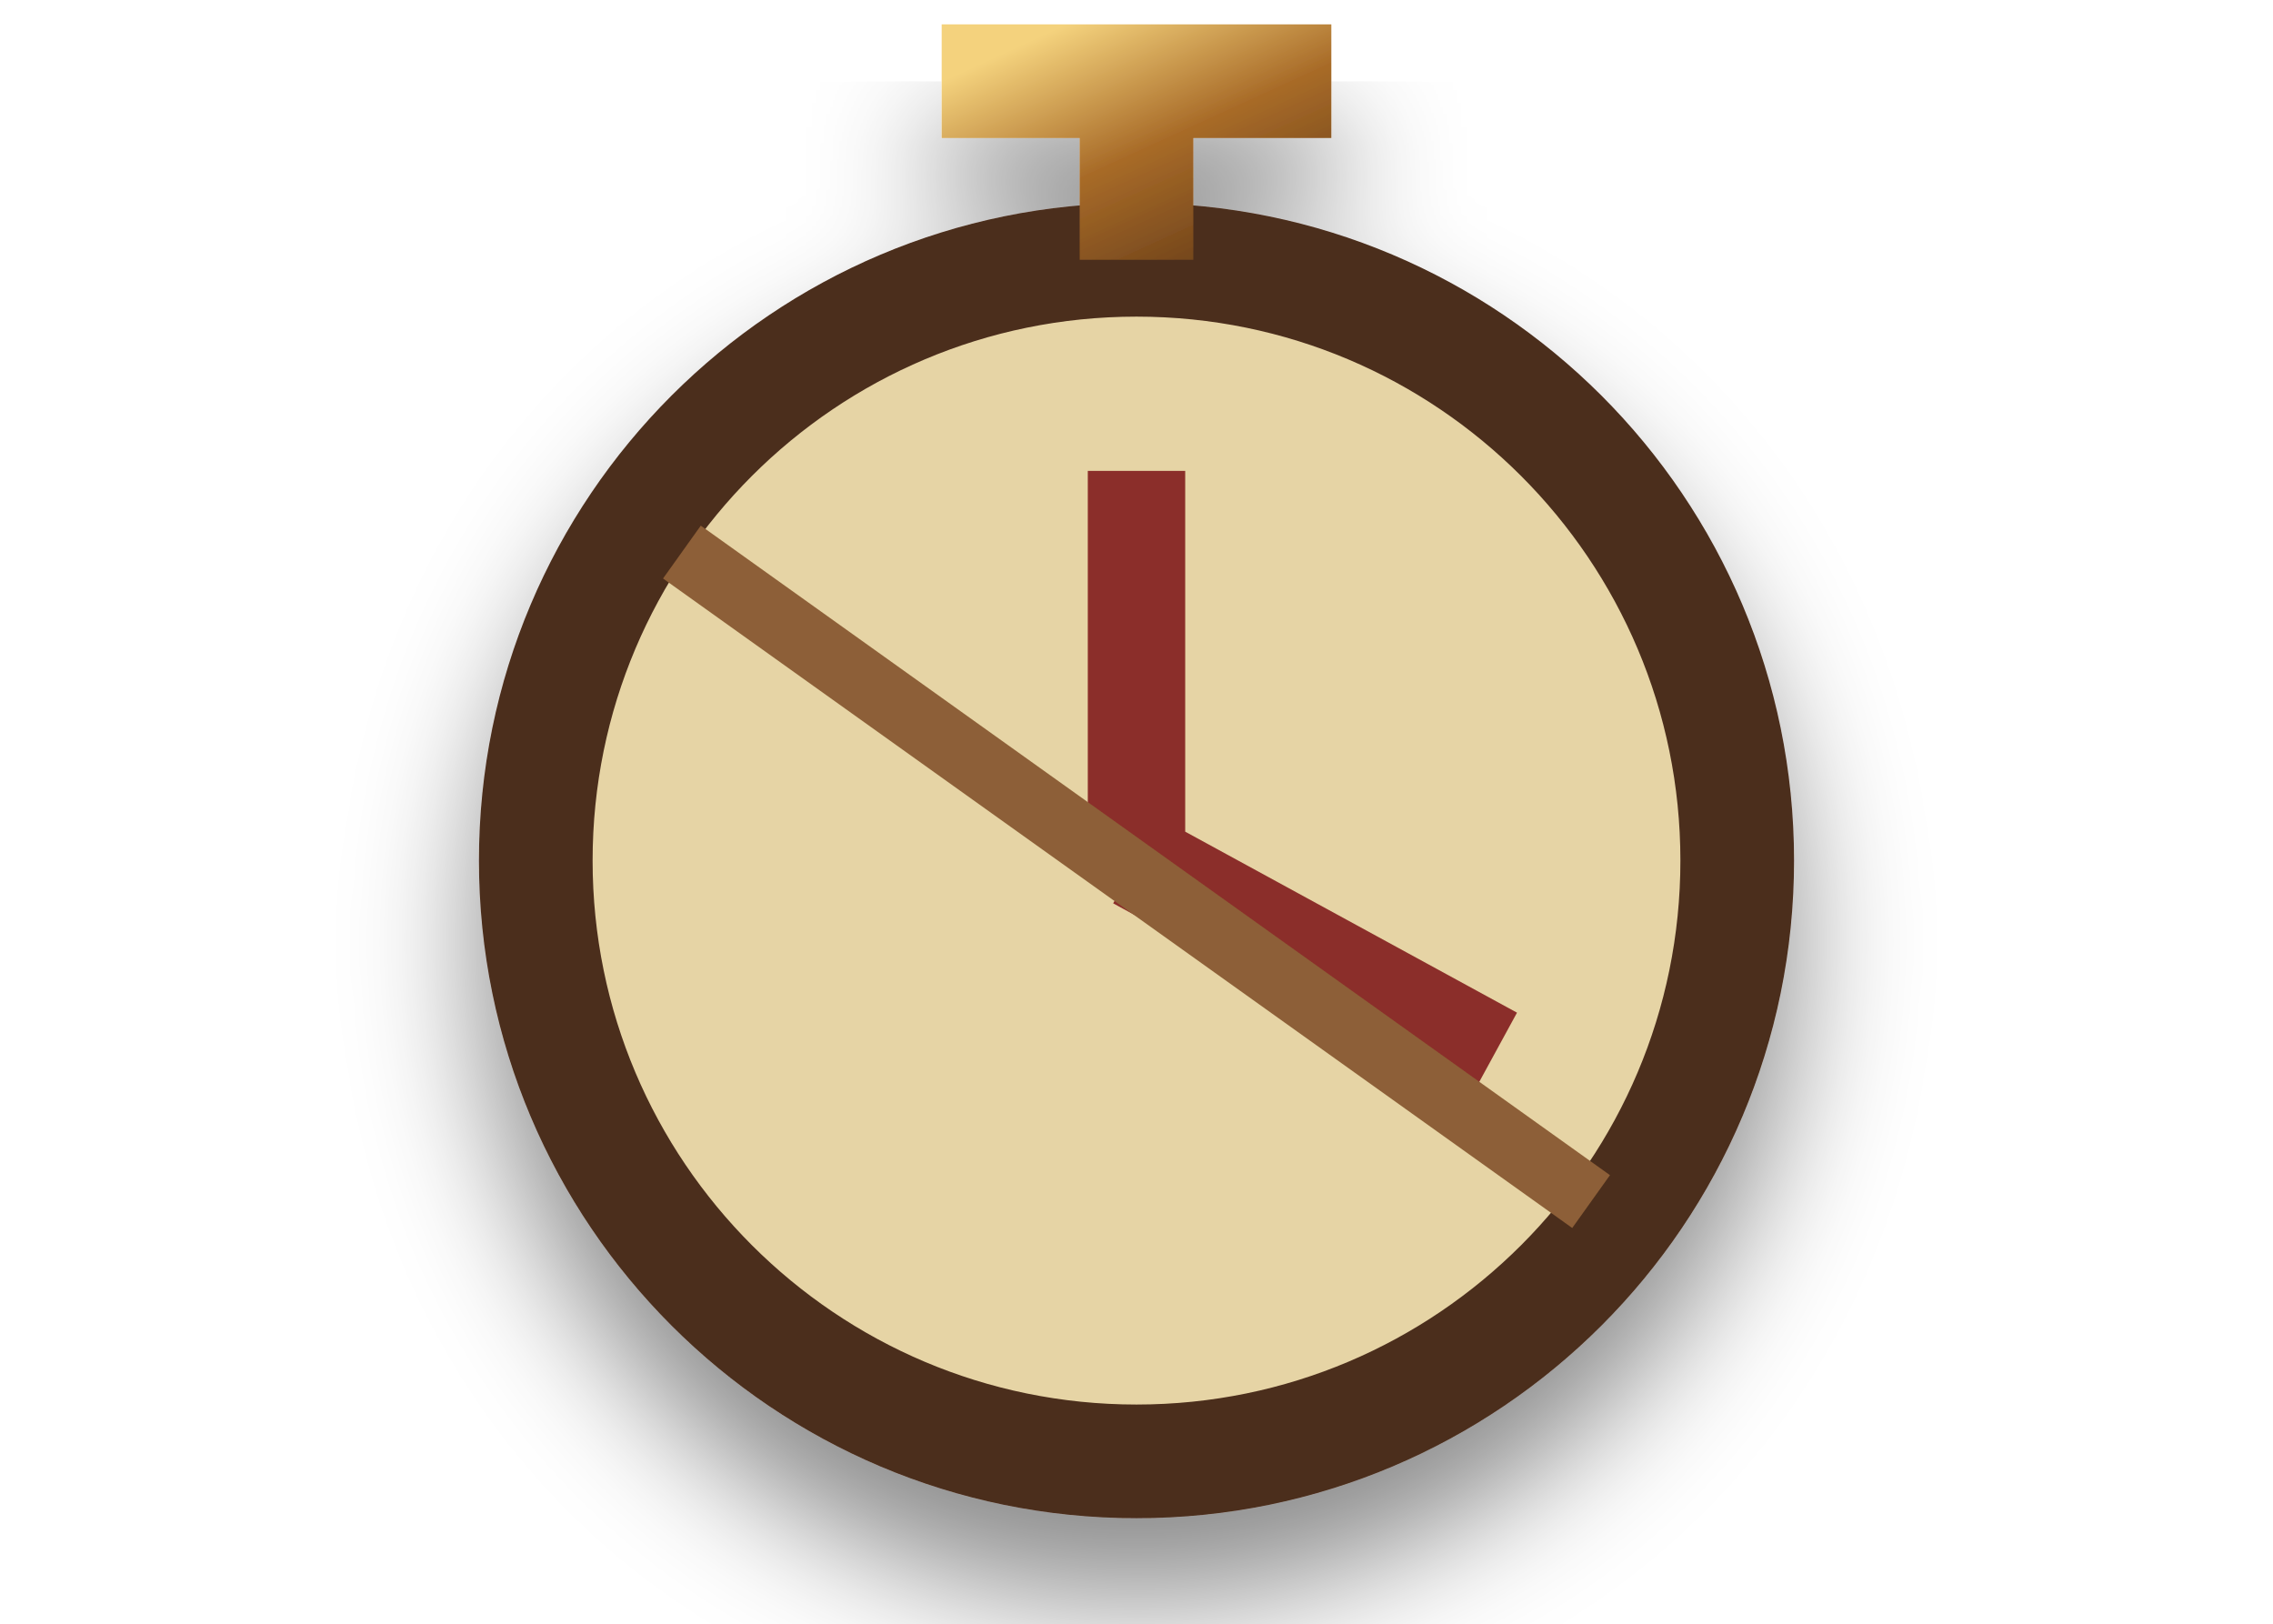
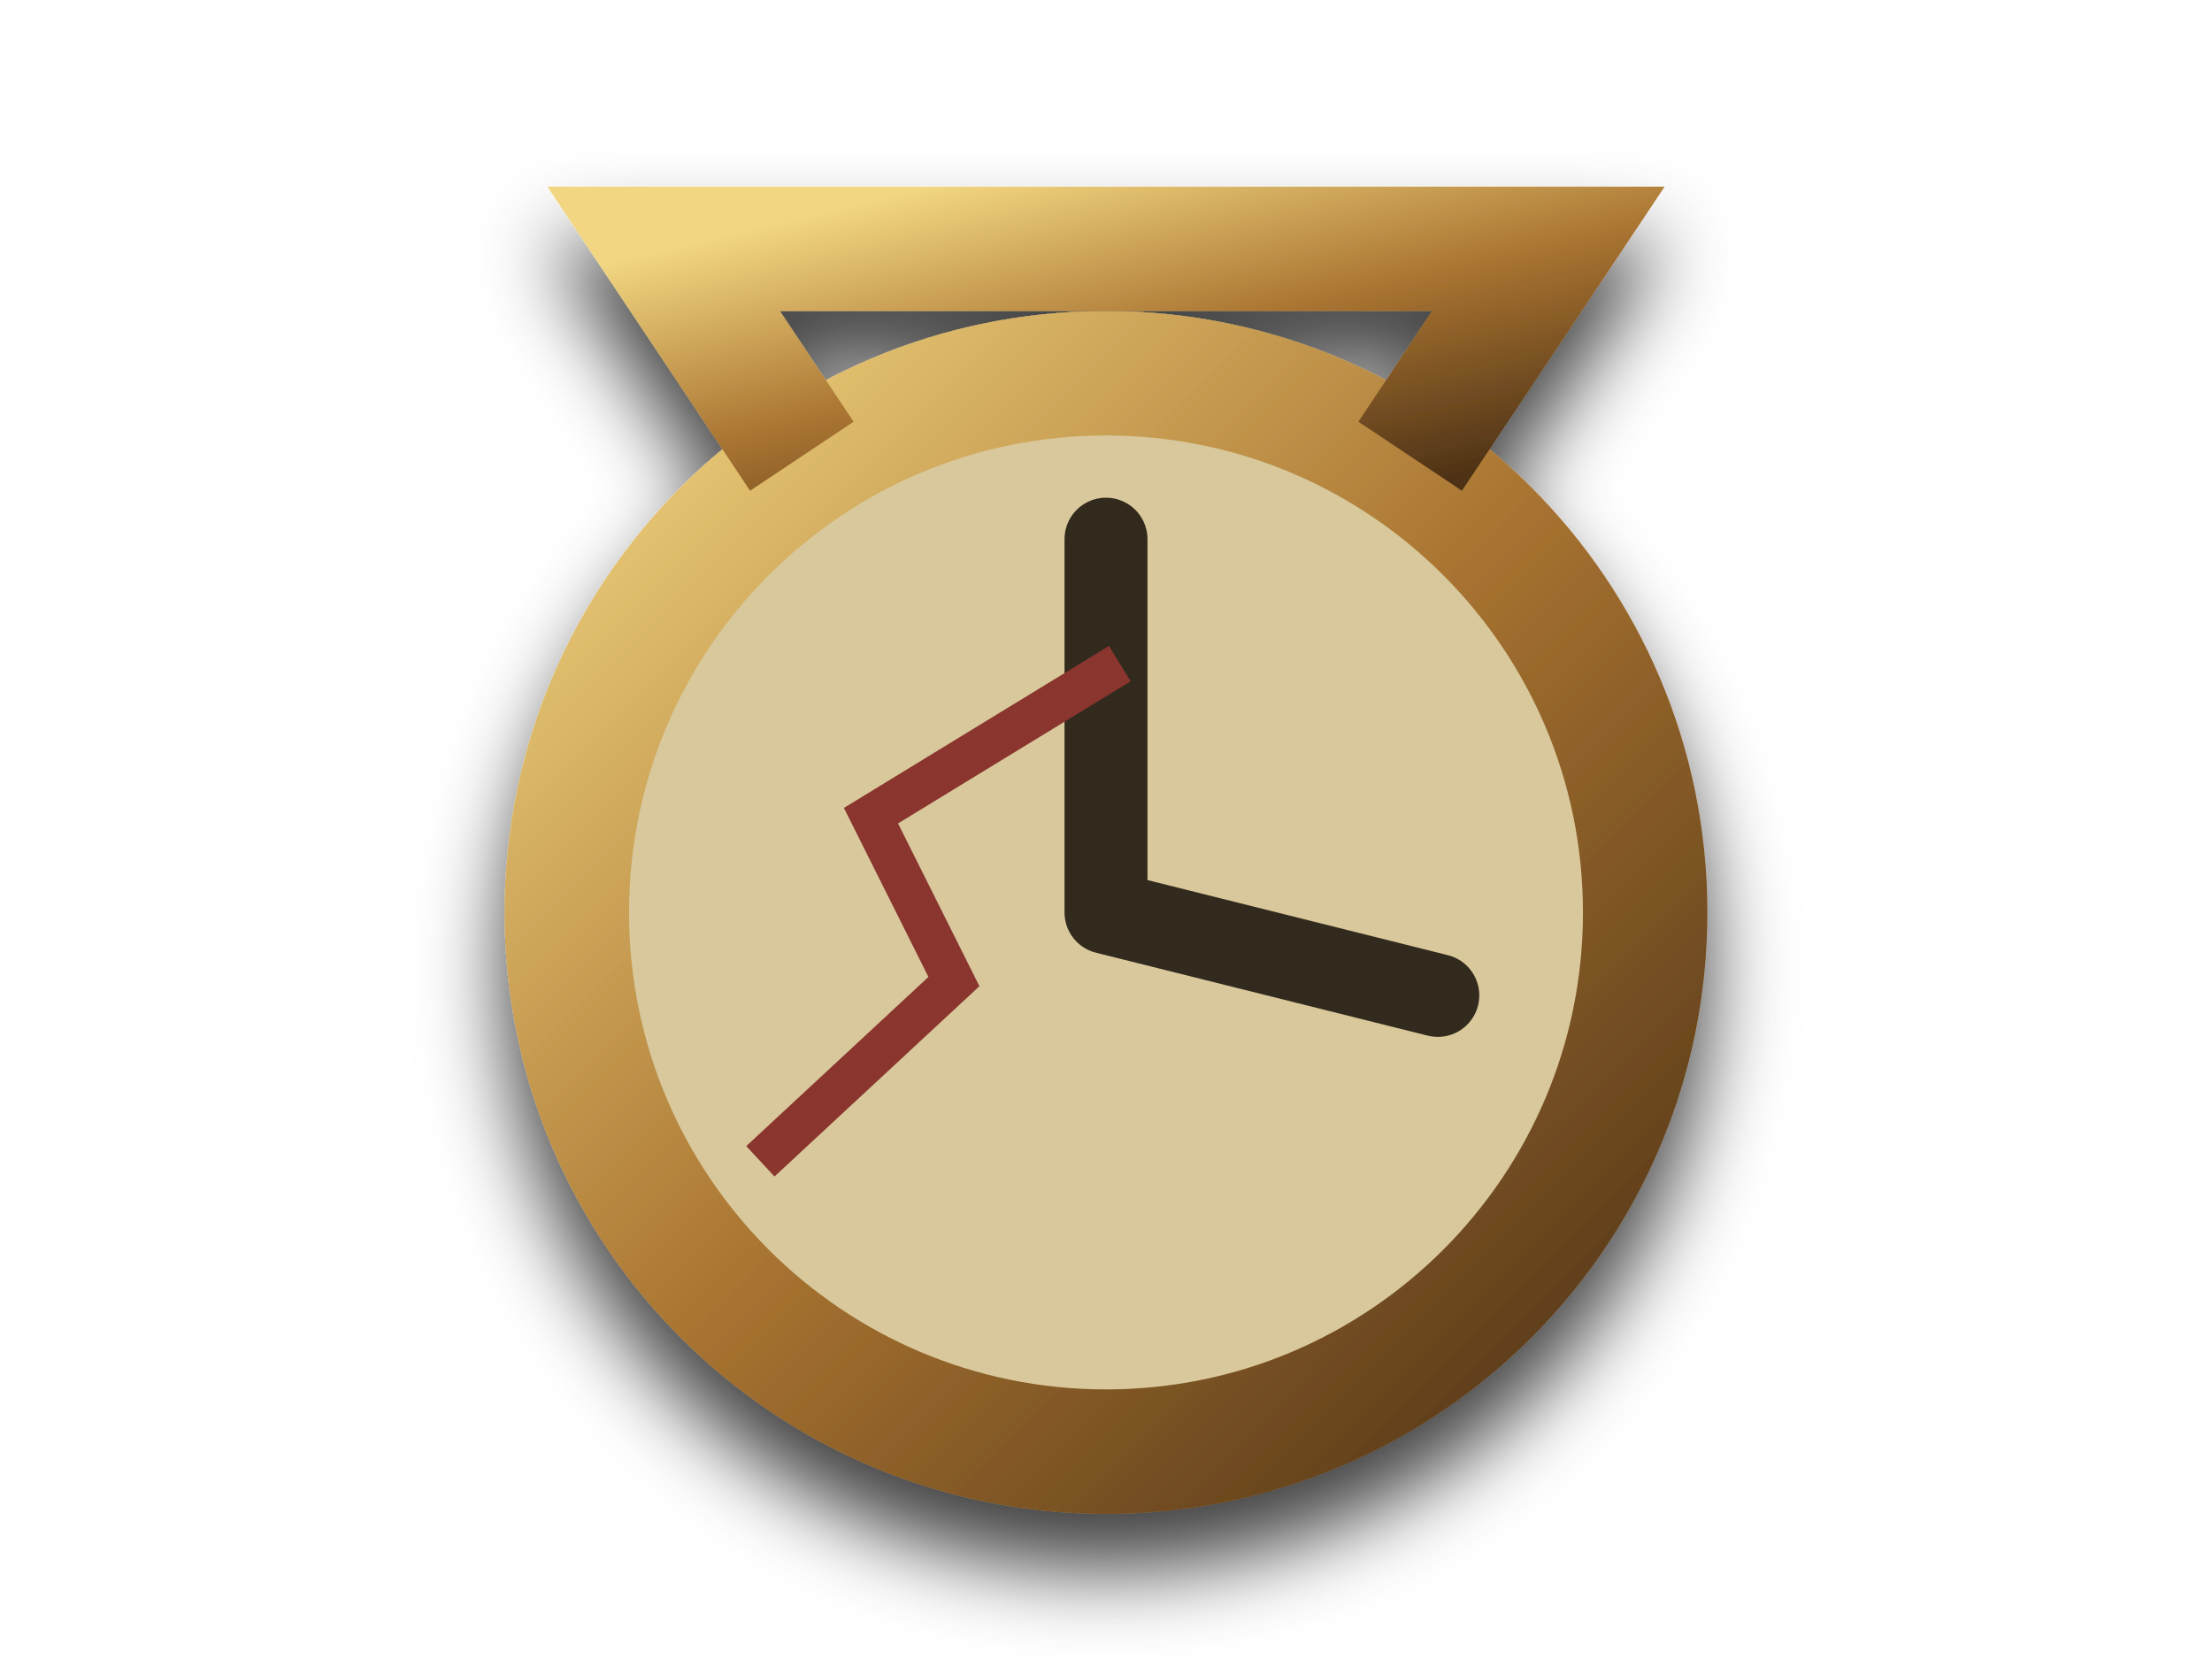
- <svg xmlns="http://www.w3.org/2000/svg" width="140" height="100" viewBox="0 0 140 100">
+ <svg xmlns="http://www.w3.org/2000/svg" viewBox="0 0 160 120">
  <defs>
-     <filter id="rough">
-       <feTurbulence baseFrequency=".012" numOctaves="2" seed="4" result="n" />
-       <feDisplacementMap in="SourceGraphic" in2="n" scale="1.2" />
+     <filter id="s" x="-30%" y="-30%" width="160%" height="160%">
+       <feDropShadow dx="0" dy="4" stdDeviation="3" flood-color="#000" flood-opacity=".75" />
    </filter>
-     <filter id="shadow" x="-30%" y="-30%" width="160%" height="180%">
-       <feDropShadow dx="0" dy="5" stdDeviation="4" flood-color="#000" flood-opacity=".45" />
-     </filter>
-     <linearGradient id="wood" x1="0" y1="0" x2="0" y2="1">
-       <stop stop-color="#81532f" />
-       <stop offset="1" stop-color="#3d281d" />
+     <linearGradient id="gold" x1="0" y1="0" x2="1" y2="1">
+       <stop stop-color="#f2d681" />
+       <stop offset=".5" stop-color="#a97431" />
+       <stop offset="1" stop-color="#4e3216" />
    </linearGradient>
-     <linearGradient id="brass" x1="0" y1="0" x2="1" y2="1">
-       <stop stop-color="#f4d27d" />
-       <stop offset=".45" stop-color="#a86b28" />
-       <stop offset="1" stop-color="#5d3617" />
-     </linearGradient>
-     <linearGradient id="teal" x1="0" y1="0" x2="0" y2="1">
-       <stop stop-color="#3e7772" />
-       <stop offset="1" stop-color="#153f40" />
-     </linearGradient>
-     <radialGradient id="glass">
-       <stop stop-color="#d9f3ee" stop-opacity=".65" />
-       <stop offset="1" stop-color="#5f9d9c" stop-opacity=".25" />
-     </radialGradient>
  </defs>
-   <g filter="url(#shadow)">
-     <circle cx="70" cy="53" r="37" fill="#e6d4a5" stroke="#4b2d1d" stroke-width="7" />
-     <path d="M70 16V5M58 5H82" stroke="url(#brass)" stroke-width="7" />
-     <path d="M70 53V29M70 53L92 65" stroke="#8b2f2a" stroke-width="6" />
-     <path d="M42 34L98 74" stroke="#8d5f37" stroke-width="4" />
+   <g filter="url(#s)">
+     <circle cx="80" cy="66" r="39" fill="#d8c89b" stroke="url(#gold)" stroke-width="9" />
+     <path d="M80 66 L80 39 M80 66 L104 72" stroke="#31291f" stroke-width="6" stroke-linecap="round" />
+     <path d="M58 33 L48 18 H112 L102 33" fill="none" stroke="url(#gold)" stroke-width="9" />
+     <path d="M55 84 L69 71 L63 59 L81 48" fill="none" stroke="#8a352e" stroke-width="3" />
  </g>
</svg>
